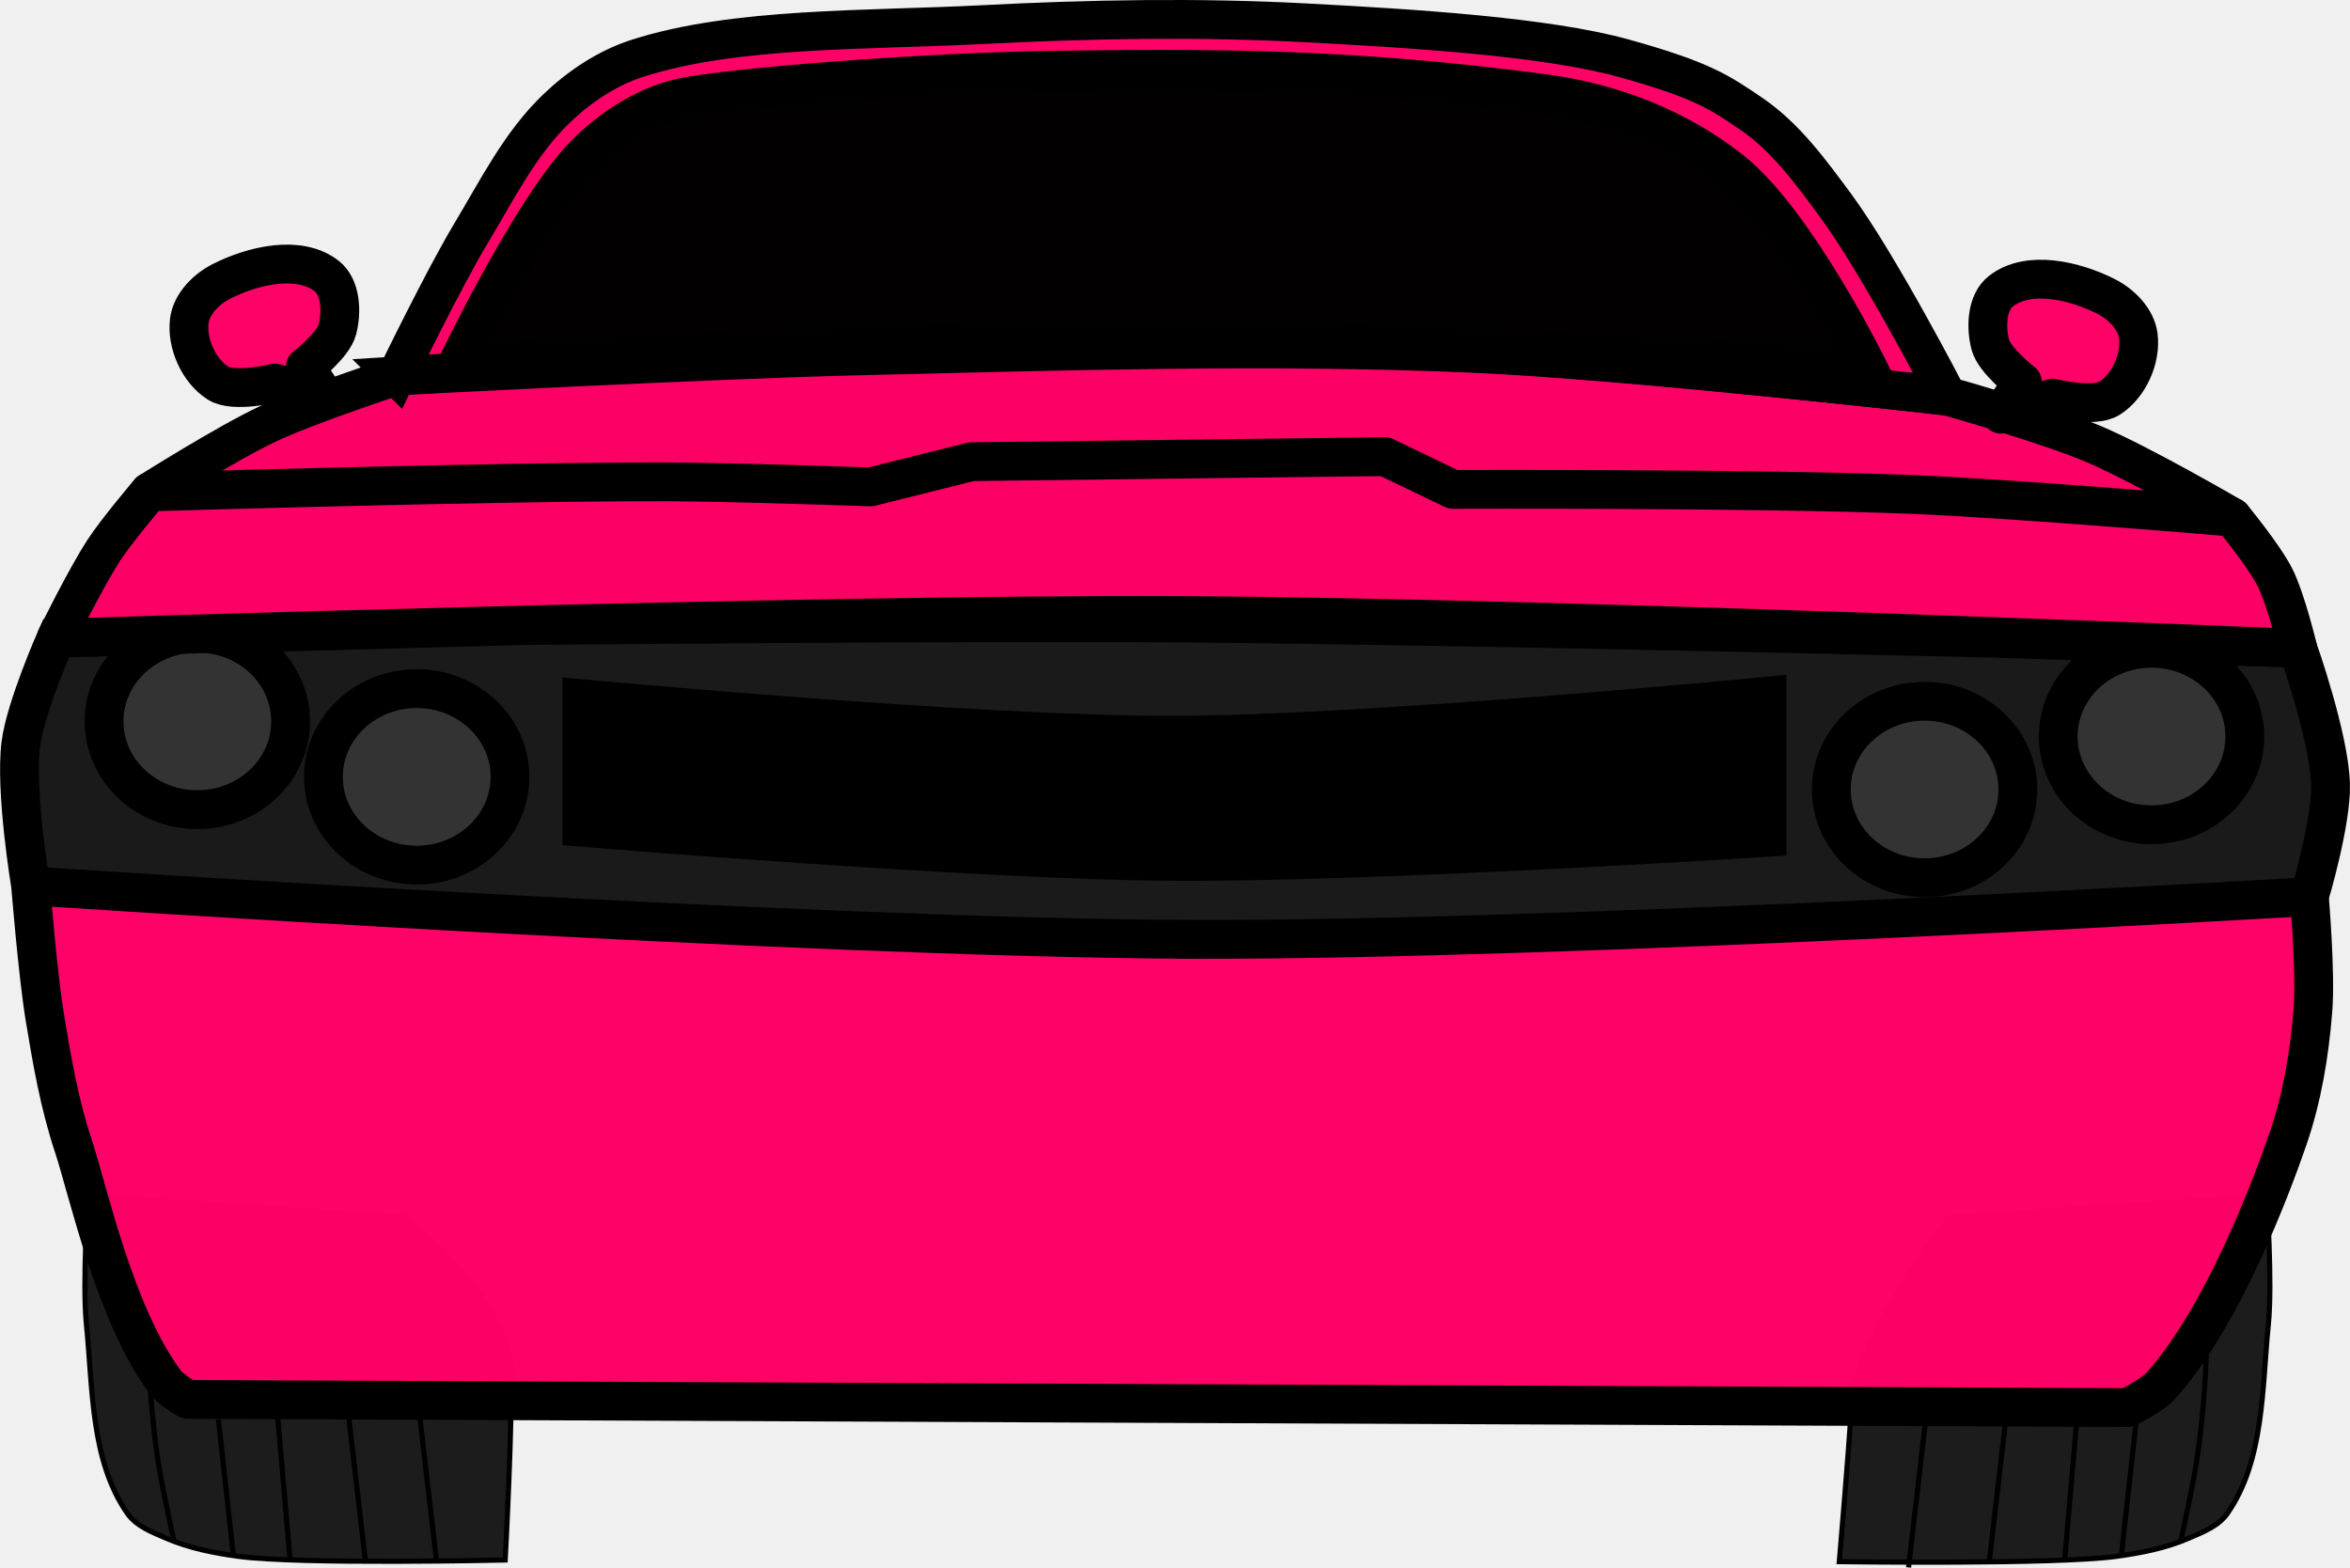
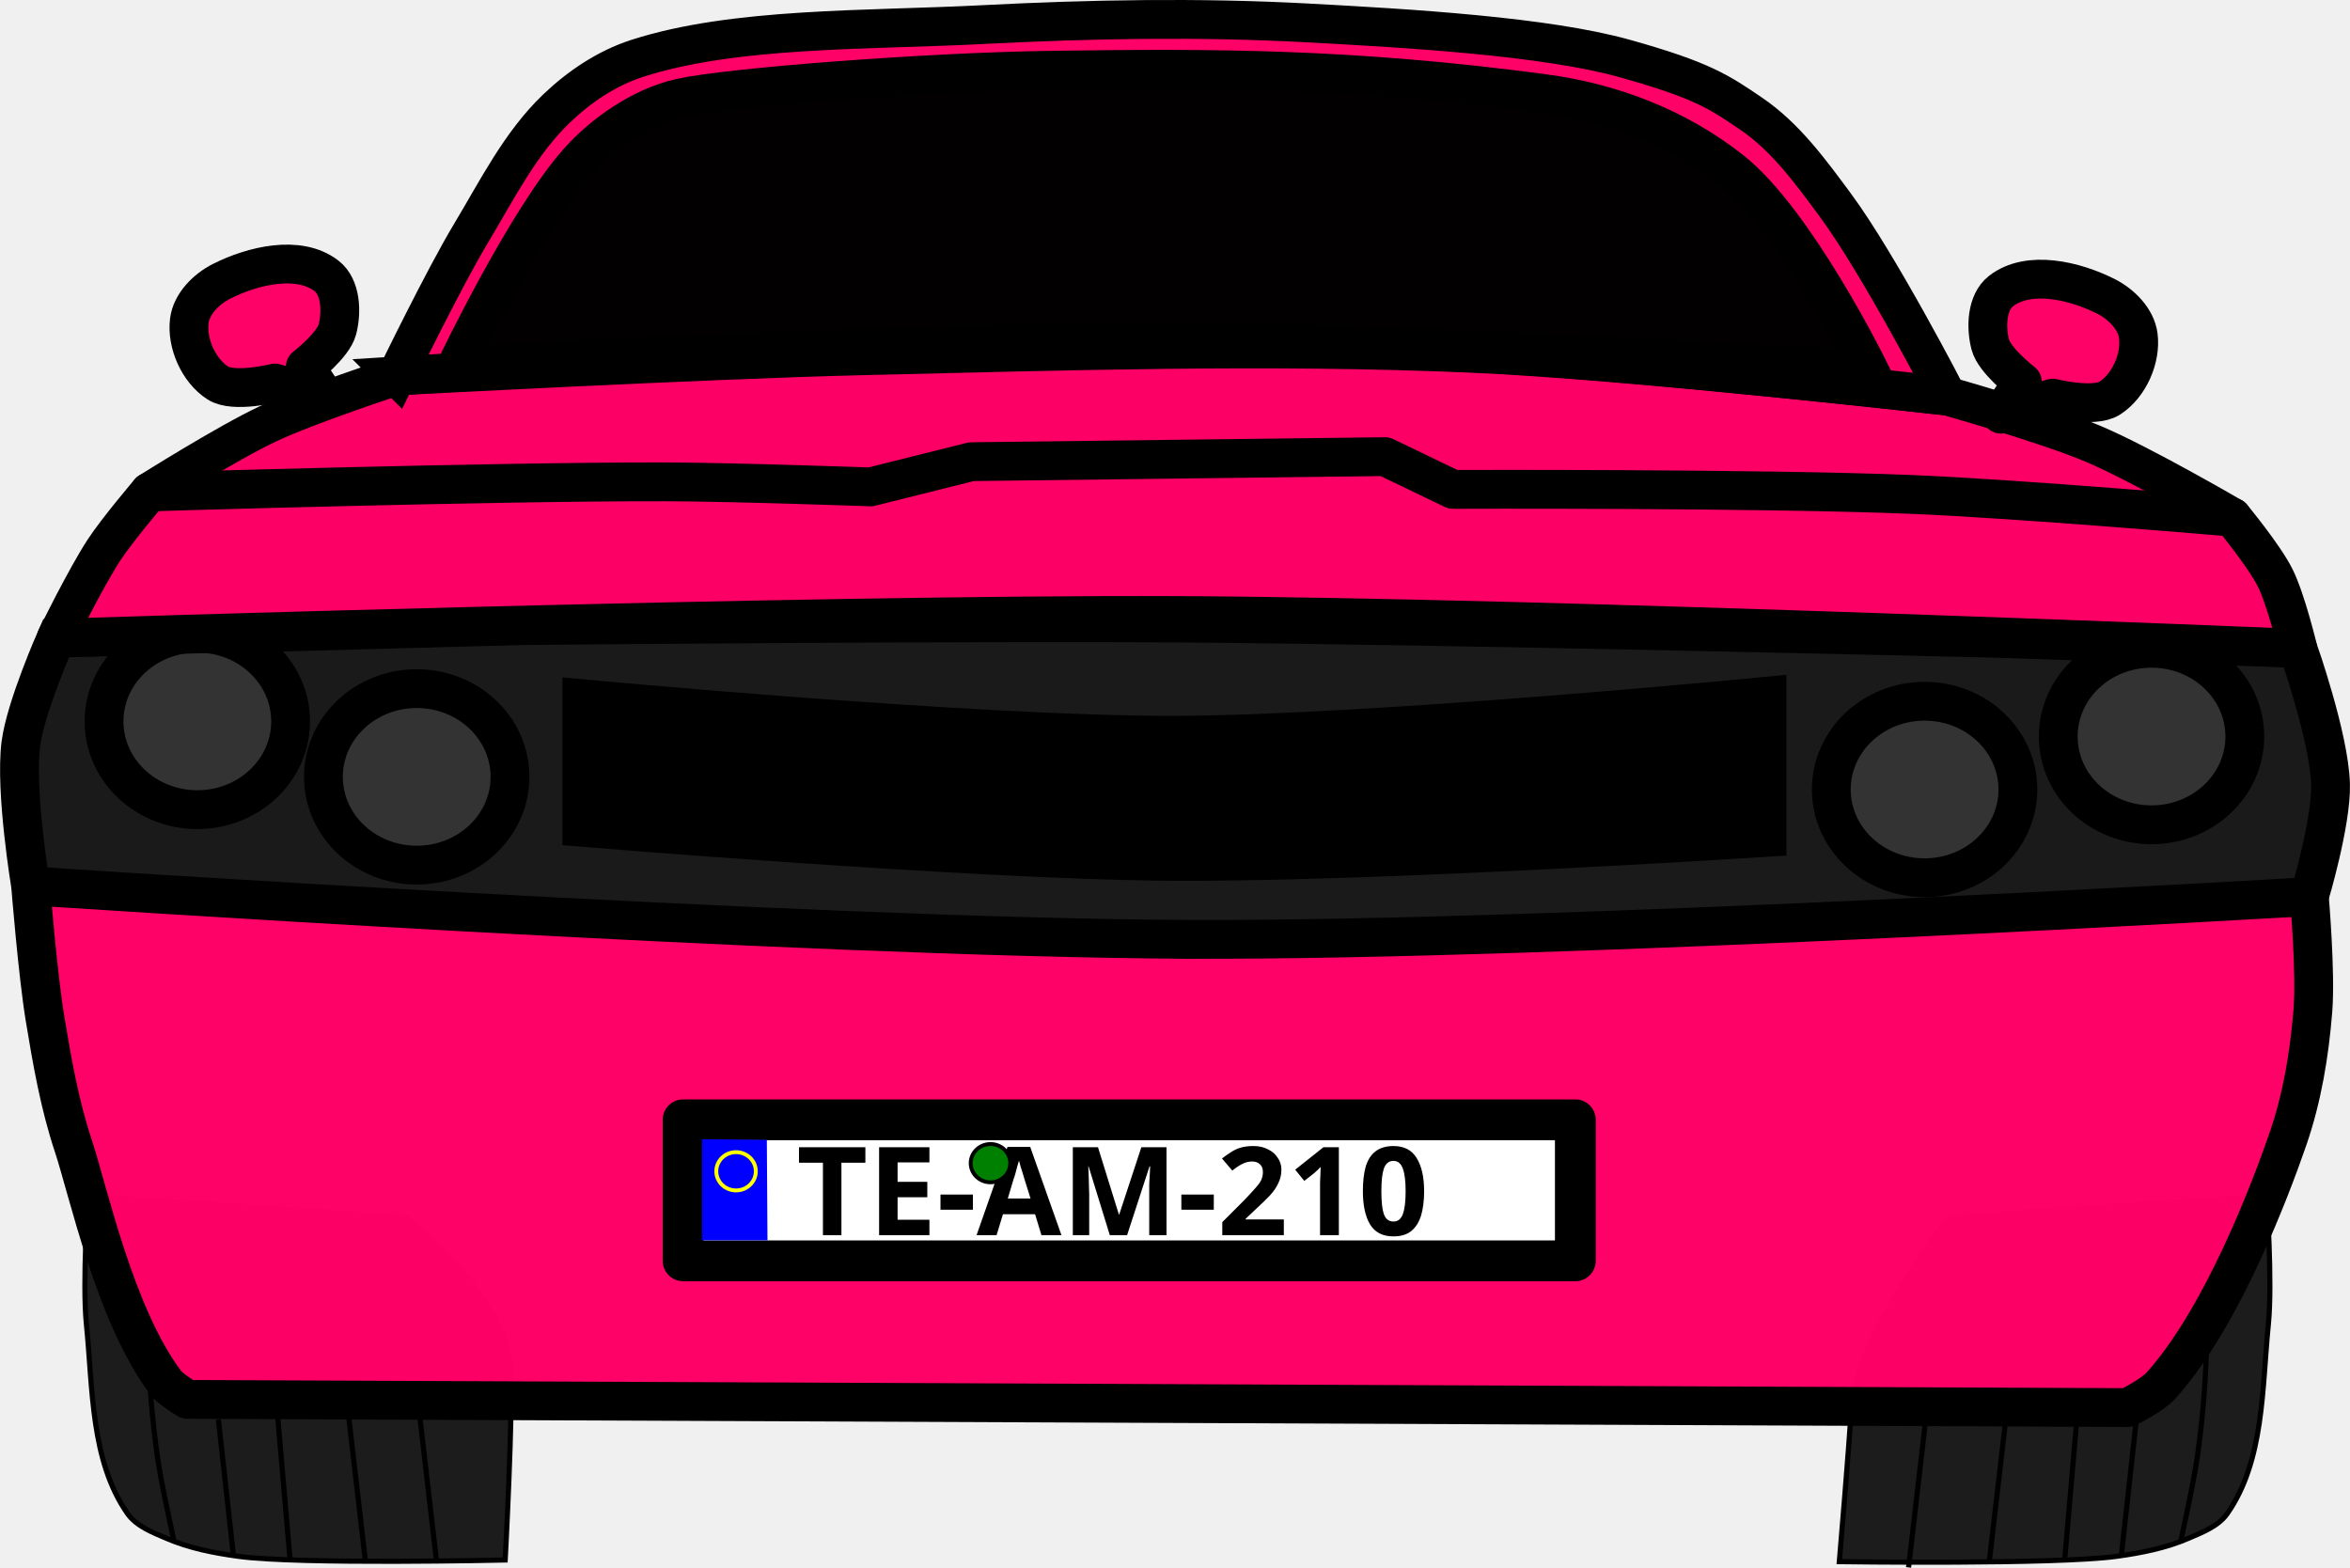
<svg xmlns="http://www.w3.org/2000/svg" width="121.116mm" height="80.793mm" viewBox="0 0 121.116 80.793" version="1.1" id="svg14622">
  <defs id="defs14616" />
  <g id="layer1" transform="translate(41.65911,-84.24631)">
    <g transform="translate(1022.946,512.7283)" id="g14568">
      <g transform="translate(140.7809,-170.5545)" id="g14392">
        <path style="fill:#1c1c1c;fill-opacity:1;stroke:#000000;stroke-width:0.265px;stroke-linecap:butt;stroke-linejoin:miter;stroke-opacity:1" d="m -1109.974,-185.335 c -0.128,2.179 -0.616,7.889 -0.616,7.889 0,0 11.143,0.159 14.3,-0.276 1.251,-0.172 2.515,-0.42 3.676,-0.919 0.734,-0.315 1.565,-0.631 2.022,-1.287 1.9,-2.725 1.782,-6.435 2.114,-9.741 0.22,-2.195 -0.092,-6.616 -0.092,-6.616 l -16.357,1.103 c 0,0 -4.827,6.114 -5.046,9.846 z" id="path14377" />
        <path style="fill:none;stroke:#000000;stroke-width:0.265px;stroke-linecap:butt;stroke-linejoin:miter;stroke-opacity:1" d="m -1102.861,-177.446 0.873,-7.535" id="path14379" />
        <path style="fill:none;stroke:#000000;stroke-width:0.265px;stroke-linecap:butt;stroke-linejoin:miter;stroke-opacity:1" d="m -1098.978,-177.492 0.643,-7.443" id="path14381" />
        <path style="fill:none;stroke:#000000;stroke-width:0.265px;stroke-linecap:butt;stroke-linejoin:miter;stroke-opacity:1" d="m -1096.061,-177.699 0.781,-7.076" id="path14383" />
        <path style="fill:none;stroke:#000000;stroke-width:0.265px;stroke-linecap:butt;stroke-linejoin:miter;stroke-opacity:1" d="m -1093.005,-178.411 c 0,-0.092 0.662,-2.973 0.873,-4.48 0.248,-1.774 0.404,-3.563 0.459,-5.353 0.021,-0.658 -0.046,-1.976 -0.046,-1.976" id="path14385" />
      </g>
      <g id="g14392-3" transform="matrix(-1,0,0,1,-2148.63,-170.5545)">
        <path style="fill:#1c1c1c;fill-opacity:1;stroke:#000000;stroke-width:0.265px;stroke-linecap:butt;stroke-linejoin:miter;stroke-opacity:1" d="m -1110.347,-187.407 c -0.128,2.179 0.285,9.876 0.285,9.876 0,0 10.614,0.243 13.771,-0.192 1.251,-0.172 2.515,-0.42 3.676,-0.919 0.734,-0.315 1.565,-0.631 2.022,-1.287 1.9,-2.725 1.782,-6.435 2.114,-9.741 0.22,-2.195 -0.092,-6.616 -0.092,-6.616 l -16.357,1.103 c 0,0 -5.2,4.042 -5.419,7.775 z" id="path14377-8" />
        <path style="fill:none;stroke:#000000;stroke-width:0.265px;stroke-linecap:butt;stroke-linejoin:miter;stroke-opacity:1" d="m -1102.861,-177.446 0.873,-7.535" id="path14379-5" />
        <path style="fill:none;stroke:#000000;stroke-width:0.265px;stroke-linecap:butt;stroke-linejoin:miter;stroke-opacity:1" d="m -1098.978,-177.492 0.643,-7.443" id="path14381-1" />
        <path style="fill:none;stroke:#000000;stroke-width:0.265px;stroke-linecap:butt;stroke-linejoin:miter;stroke-opacity:1" d="m -1096.061,-177.699 0.781,-7.076" id="path14383-7" />
        <path style="fill:none;stroke:#000000;stroke-width:0.265px;stroke-linecap:butt;stroke-linejoin:miter;stroke-opacity:1" d="m -1093.005,-178.411 c 0,-0.092 0.662,-2.973 0.873,-4.48 0.248,-1.774 0.404,-3.563 0.459,-5.353 0.021,-0.658 -0.046,-1.976 -0.046,-1.976" id="path14385-9" />
      </g>
      <path id="path14375" d="m -1054.938,-356.363 99.989,0.422 c 0,0 1.26,-0.623 1.718,-1.134 3.182,-3.545 5.666,-10.167 6.543,-12.705 0.734,-2.123 1.106,-4.377 1.286,-6.616 0.158,-1.955 -0.184,-5.881 -0.184,-5.881 l -57.709,2.205 -59.731,-2.757 c 0,0 0.365,4.55 0.735,6.8 0.367,2.229 0.757,4.473 1.47,6.616 0.753,2.264 2.13,8.685 4.74,12.17 0.288,0.384 1.141,0.879 1.141,0.879 z" style="fill:#ff0067;fill-opacity:0.99;stroke:#000000;stroke-width:2;stroke-linecap:round;stroke-linejoin:round;stroke-miterlimit:4;stroke-dasharray:none;stroke-opacity:1" />
      <path id="path14424" d="m -1063.025,-382.829 c 0,0 -0.814,-4.884 -0.507,-7.305 0.241,-1.903 1.819,-5.458 1.819,-5.458 l 24.042,-0.65 c 0,0 22.613,-0.214 33.919,-0.13 13.951,0.103 41.846,0.78 41.846,0.78 l 15.725,0.52 c 0,0 1.63,4.612 1.689,7.018 0.048,1.959 -1.094,5.777 -1.094,5.777 0,0 -38.459,2.282 -57.709,2.205 -19.931,-0.079 -59.731,-2.757 -59.731,-2.757 z" style="fill:#1a1a1a;fill-opacity:1;stroke:#000000;stroke-width:2;stroke-linecap:butt;stroke-linejoin:miter;stroke-miterlimit:4;stroke-dasharray:none;stroke-opacity:1" />
      <ellipse ry="4.548" rx="4.808" cy="-391.304" cx="-1054.435" id="path14426" style="fill:#333333;fill-opacity:1;stroke:#000000;stroke-width:2;stroke-linecap:round;stroke-linejoin:round;stroke-miterlimit:4;stroke-dasharray:none;stroke-opacity:1" />
      <ellipse ry="4.548" rx="4.808" cy="-388.445" cx="-1043.128" id="path14426-6" style="fill:#333333;fill-opacity:1;stroke:#000000;stroke-width:2;stroke-linecap:round;stroke-linejoin:round;stroke-miterlimit:4;stroke-dasharray:none;stroke-opacity:1" />
      <ellipse ry="4.548" rx="4.808" cy="-387.795" cx="-965.414" id="path14426-8" style="fill:#333333;fill-opacity:1;stroke:#000000;stroke-width:2;stroke-linecap:round;stroke-linejoin:round;stroke-miterlimit:4;stroke-dasharray:none;stroke-opacity:1" />
      <ellipse ry="4.548" rx="4.808" cy="-390.524" cx="-953.718" id="path14426-3" style="fill:#333333;fill-opacity:1;stroke:#000000;stroke-width:2;stroke-linecap:round;stroke-linejoin:round;stroke-miterlimit:4;stroke-dasharray:none;stroke-opacity:1" />
      <path id="path14455" d="m -1034.616,-392.473 v 6.628 c 0,0 20.04,1.662 30.085,1.754 10.339,0.095 30.995,-1.235 30.995,-1.235 v -7.278 c 0,0 -20.381,1.994 -30.605,2.014 -10.178,0.02 -30.475,-1.884 -30.475,-1.884 z" style="fill:#000000;stroke:#000000;stroke-width:2;stroke-linecap:butt;stroke-linejoin:miter;stroke-miterlimit:4;stroke-dasharray:none;stroke-opacity:1" />
      <path id="path14459" d="m -1056.904,-403.13 c 0,0 3.983,-2.511 6.108,-3.509 2.134,-1.002 6.628,-2.469 6.628,-2.469 0,0 16.023,-0.85 24.042,-1.04 10.437,-0.247 20.889,-0.576 31.32,-0.13 8.213,0.352 24.562,2.209 24.562,2.209 0,0 5.103,1.437 7.537,2.469 2.48,1.051 7.148,3.769 7.148,3.769 z" style="fill:#fd0066;fill-opacity:1;stroke:#000000;stroke-width:2;stroke-linecap:butt;stroke-linejoin:round;stroke-miterlimit:4;stroke-dasharray:none;stroke-opacity:1" />
      <path id="path14457" d="m -1061.712,-395.592 c 0,0 1.523,-3.106 2.469,-4.548 0.694,-1.058 2.339,-2.989 2.339,-2.989 0,0 17.759,-0.543 26.641,-0.52 3.51,0.009 10.527,0.26 10.527,0.26 l 5.198,-1.3 21.313,-0.26 3.509,1.689 c 0,0 15.774,-0.062 23.652,0.26 5.511,0.225 16.505,1.17 16.505,1.17 0,0 1.639,1.979 2.209,3.119 0.57,1.14 1.17,3.639 1.17,3.639 0,0 -38.459,-1.602 -57.701,-1.689 -19.281,-0.087 -57.831,1.17 -57.831,1.17 z" style="fill:#fd0066;fill-opacity:1;stroke:#000000;stroke-width:2;stroke-linecap:butt;stroke-linejoin:round;stroke-miterlimit:4;stroke-dasharray:none;stroke-opacity:1" />
      <path id="path14461" d="m -1047.77,-407.916 -1.103,-1.654 c 0,0 1.44,-1.11 1.654,-1.93 0.237,-0.907 0.188,-2.181 -0.551,-2.757 -1.428,-1.111 -3.807,-0.541 -5.422,0.276 -0.777,0.393 -1.542,1.158 -1.654,2.022 -0.151,1.169 0.478,2.579 1.47,3.216 0.825,0.53 2.941,0 2.941,0 z" style="fill:#ff0067;fill-opacity:0.99;stroke:#000000;stroke-width:2;stroke-linecap:round;stroke-linejoin:round;stroke-miterlimit:4;stroke-dasharray:none;stroke-opacity:1" />
      <path id="path14461-8" d="m -961.477,-407.137 1.103,-1.654 c 0,0 -1.44,-1.11 -1.654,-1.93 -0.237,-0.907 -0.188,-2.181 0.551,-2.757 1.428,-1.111 3.807,-0.541 5.422,0.276 0.777,0.393 1.542,1.158 1.654,2.022 0.151,1.169 -0.478,2.579 -1.47,3.216 -0.825,0.53 -2.941,0 -2.941,0 z" style="fill:#ff0067;fill-opacity:0.99;stroke:#000000;stroke-width:2;stroke-linecap:round;stroke-linejoin:round;stroke-miterlimit:4;stroke-dasharray:none;stroke-opacity:1" />
      <path id="path14487" d="m -1044.168,-409.108 c 0,0 2.416,-4.984 3.841,-7.354 1.339,-2.228 2.532,-4.636 4.411,-6.433 1.173,-1.122 2.591,-2.073 4.135,-2.573 5.025,-1.627 11.864,-1.438 17.827,-1.746 5.537,-0.286 11.096,-0.385 16.633,-0.092 5.509,0.292 12.419,0.712 16.449,1.838 4.03,1.126 4.896,1.744 6.524,2.849 1.758,1.193 3.055,2.979 4.319,4.687 2.268,3.063 5.784,9.864 5.784,9.864 0,0 -15.229,-1.72 -22.876,-2.145 -6.944,-0.386 -13.906,-0.405 -20.86,-0.368 -6.496,0.035 -12.991,0.281 -19.482,0.551 -5.572,0.232 -16.706,0.921 -16.706,0.921 z" style="fill:#ff0067;fill-opacity:0.99;stroke:#000000;stroke-width:2;stroke-linecap:butt;stroke-linejoin:miter;stroke-miterlimit:4;stroke-dasharray:none;stroke-opacity:1" />
      <path id="path14489" d="m -1041.062,-409.662 c 0,0 3.554,-7.431 6.249,-10.476 1.259,-1.422 3.257,-2.845 5.282,-3.297 2.498,-0.557 12.725,-1.34 19.112,-1.428 8.453,-0.116 15.394,-0.121 25.333,1.195 3.544,0.469 6.914,1.757 9.718,3.974 3.32,2.623 7.087,10.27 7.087,10.27 0,0 -23.392,-1.346 -34.554,-1.432 -12.748,-0.098 -38.228,1.195 -38.228,1.195 z" style="fill:#000000;fill-opacity:0.99;stroke:#000000;stroke-width:2;stroke-linecap:butt;stroke-linejoin:miter;stroke-miterlimit:4;stroke-dasharray:none;stroke-opacity:1" />
      <path style="fill:none;stroke:#000000;stroke-width:0.265px;stroke-linecap:butt;stroke-linejoin:miter;stroke-opacity:1" d="m -966.24,-347.704 0.873,-7.535" id="path14379-56" />
      <path style="fill:none;stroke:#000000;stroke-width:0.265px;stroke-linecap:butt;stroke-linejoin:miter;stroke-opacity:1" d="m -1042.107,-348.029 -0.873,-7.535" id="path14379-5-2" />
    </g>
+     <rect style="fill:#ffffff;fill-opacity:1;stroke:#000000;stroke-width:2.103;stroke-linecap:round;stroke-linejoin:round;stroke-miterlimit:4;stroke-dasharray:none;stroke-dashoffset:0;stroke-opacity:1" id="rect10186" width="45.986" height="7.268" x="-6.454" y="141.956" />
+     <text xml:space="preserve" style="font-style:normal;font-weight:normal;font-size:8.819px;line-height:1.25;font-family:sans-serif;letter-spacing:0px;word-spacing:0px;fill:#000000;fill-opacity:1;stroke:none;stroke-width:0.265" x="-0.606" y="147.901" id="text10190">
+       <tspan id="tspan10188" x="-0.606" y="147.901" style="font-style:normal;font-variant:normal;font-weight:bold;font-stretch:normal;font-size:6.35px;font-family:sans-serif;-inkscape-font-specification:'sans-serif Bold';stroke-width:0.265">TE-AM-210</tspan>
+     </text>
+     <path style="fill:#0000ff;stroke:none;stroke-width:0.265px;stroke-linecap:butt;stroke-linejoin:miter;stroke-opacity:1" d="m -5.478,148.168 v -5.212 l 3.341,0.033 0.033,5.178 z" id="path10192" />
+     <ellipse style="fill:#0000ff;fill-opacity:1;stroke:#ffff00;stroke-width:0.2;stroke-linecap:round;stroke-linejoin:round;stroke-miterlimit:4;stroke-dasharray:none;stroke-dashoffset:0;stroke-opacity:1" id="path10194" cx="-3.724" cy="144.61" rx="1.019" ry="0.986" />
+     <ellipse style="fill:#008000;fill-opacity:1;stroke:#000000;stroke-width:0.2;stroke-linecap:round;stroke-linejoin:round;stroke-miterlimit:4;stroke-dasharray:none;stroke-dashoffset:0;stroke-opacity:1" id="path10194-6" cx="9.389" cy="144.192" rx="1.019" ry="0.986" />
  </g>
</svg>
